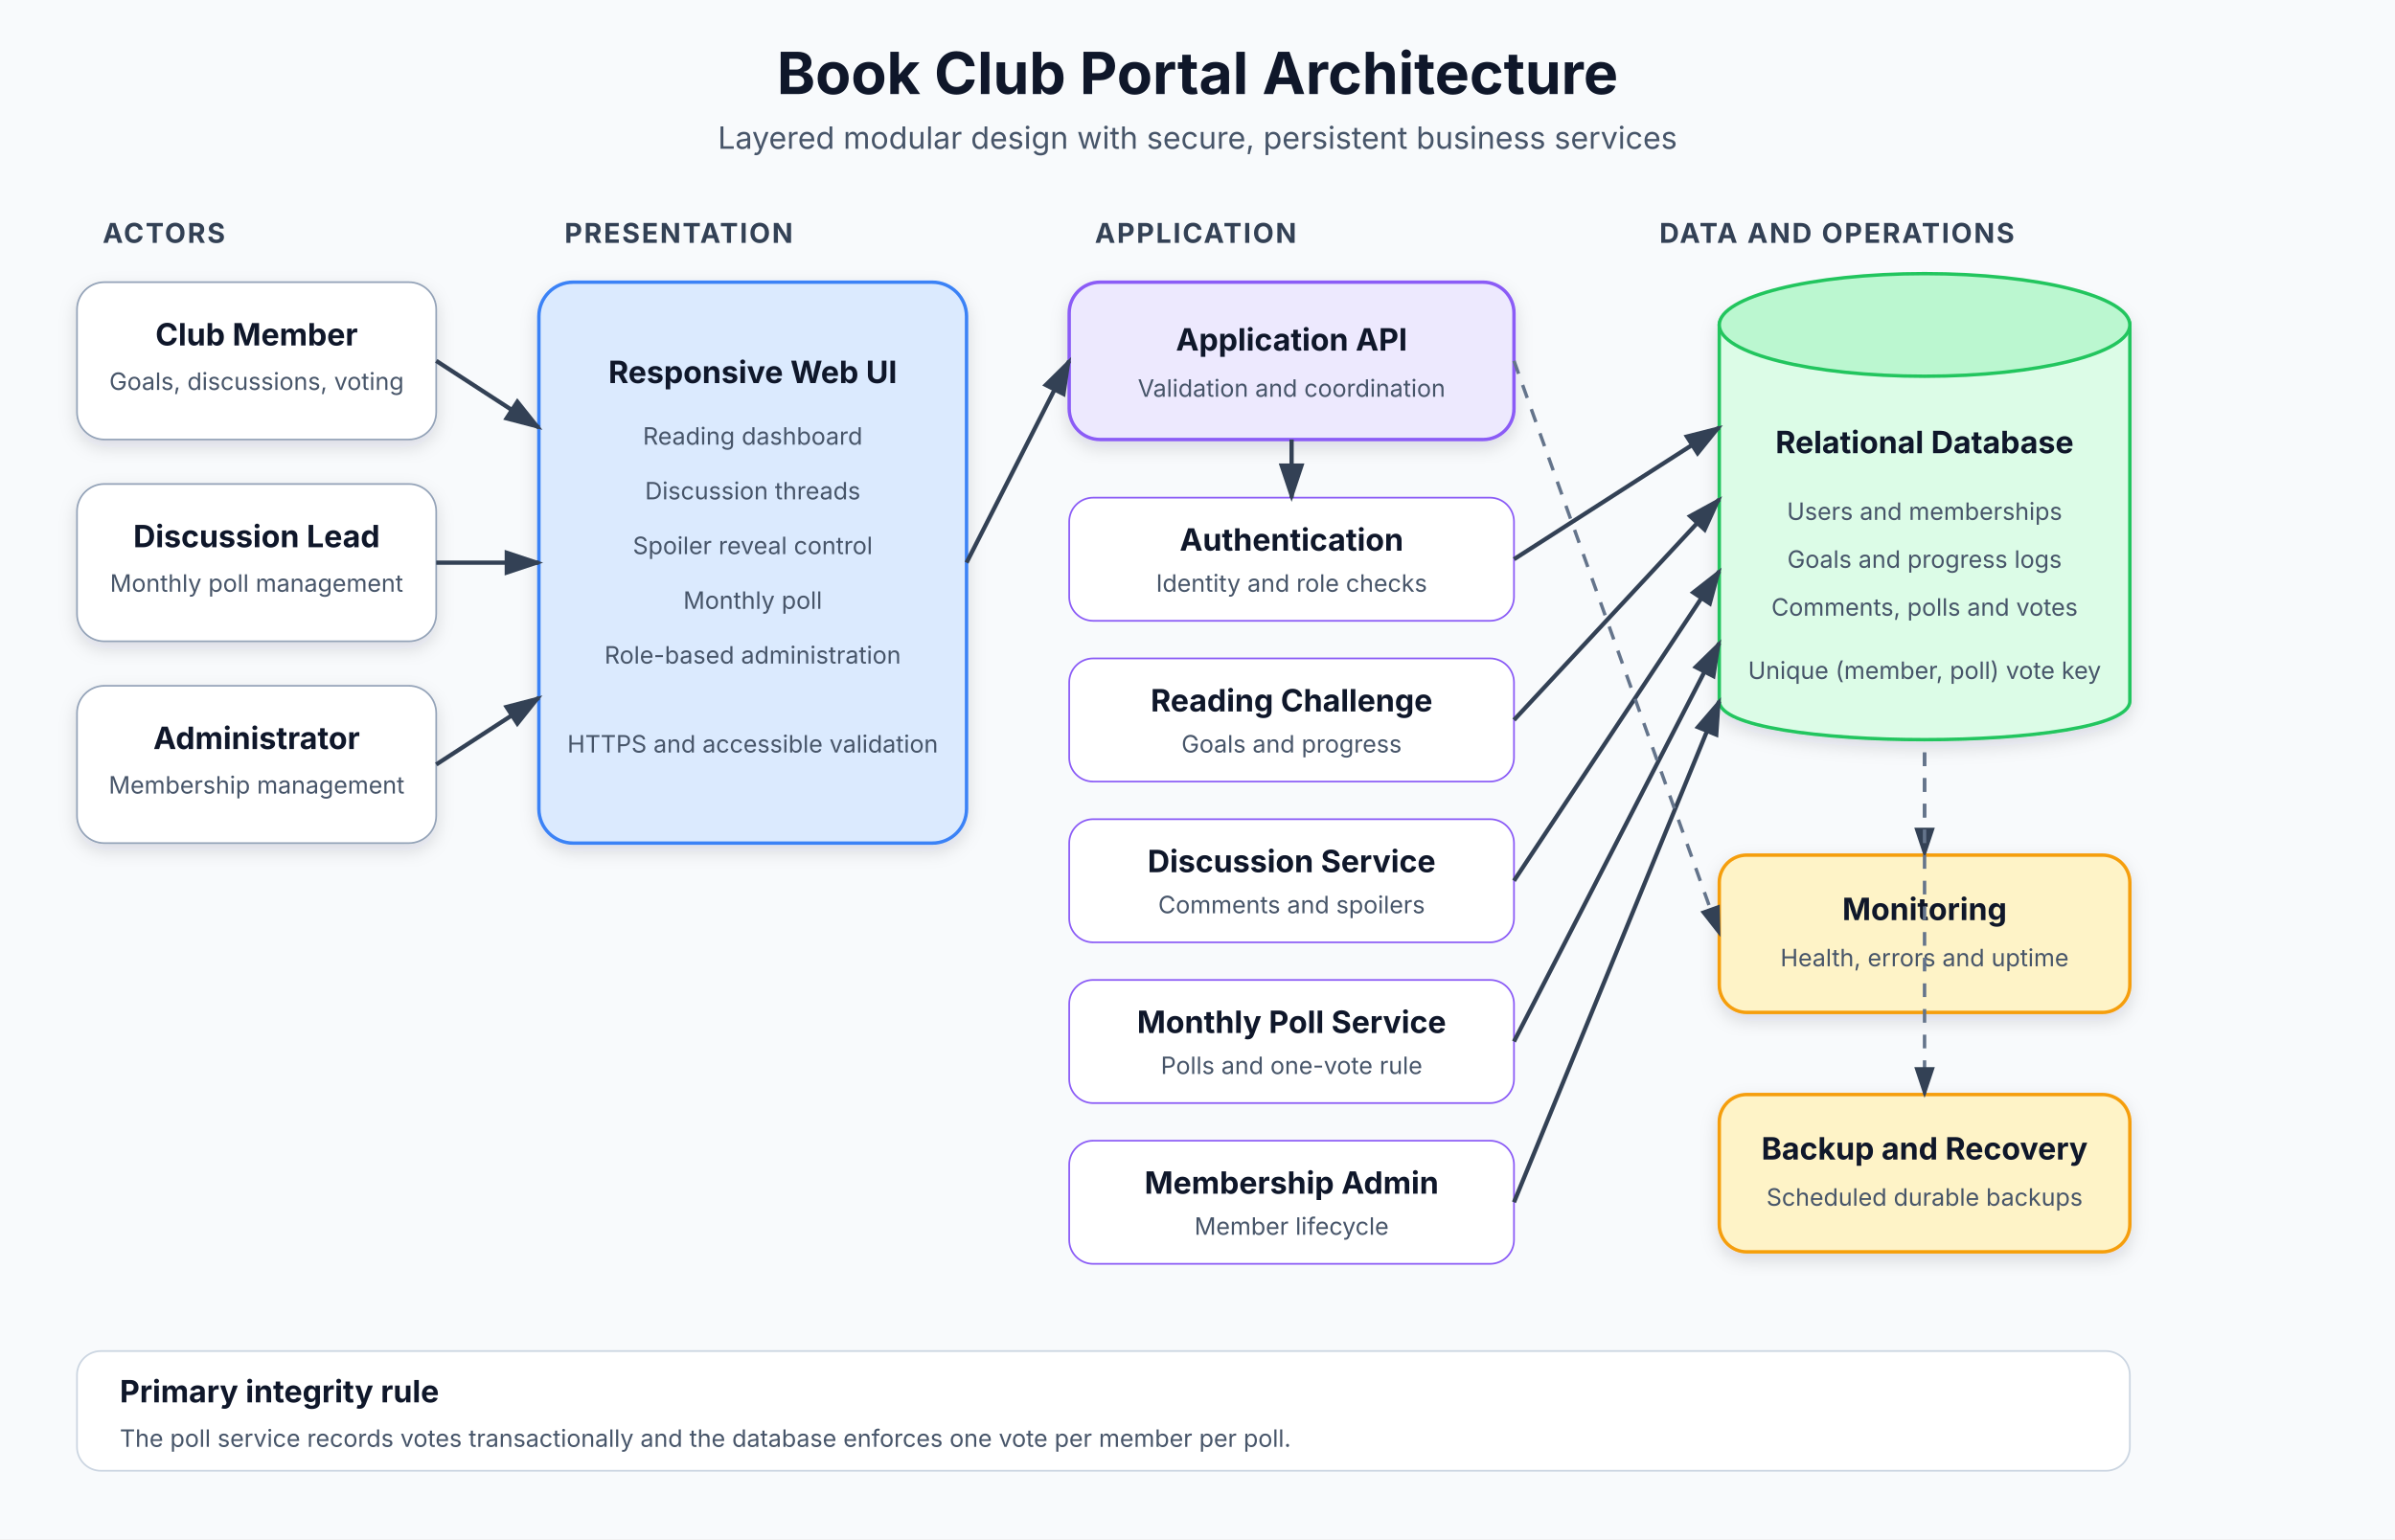
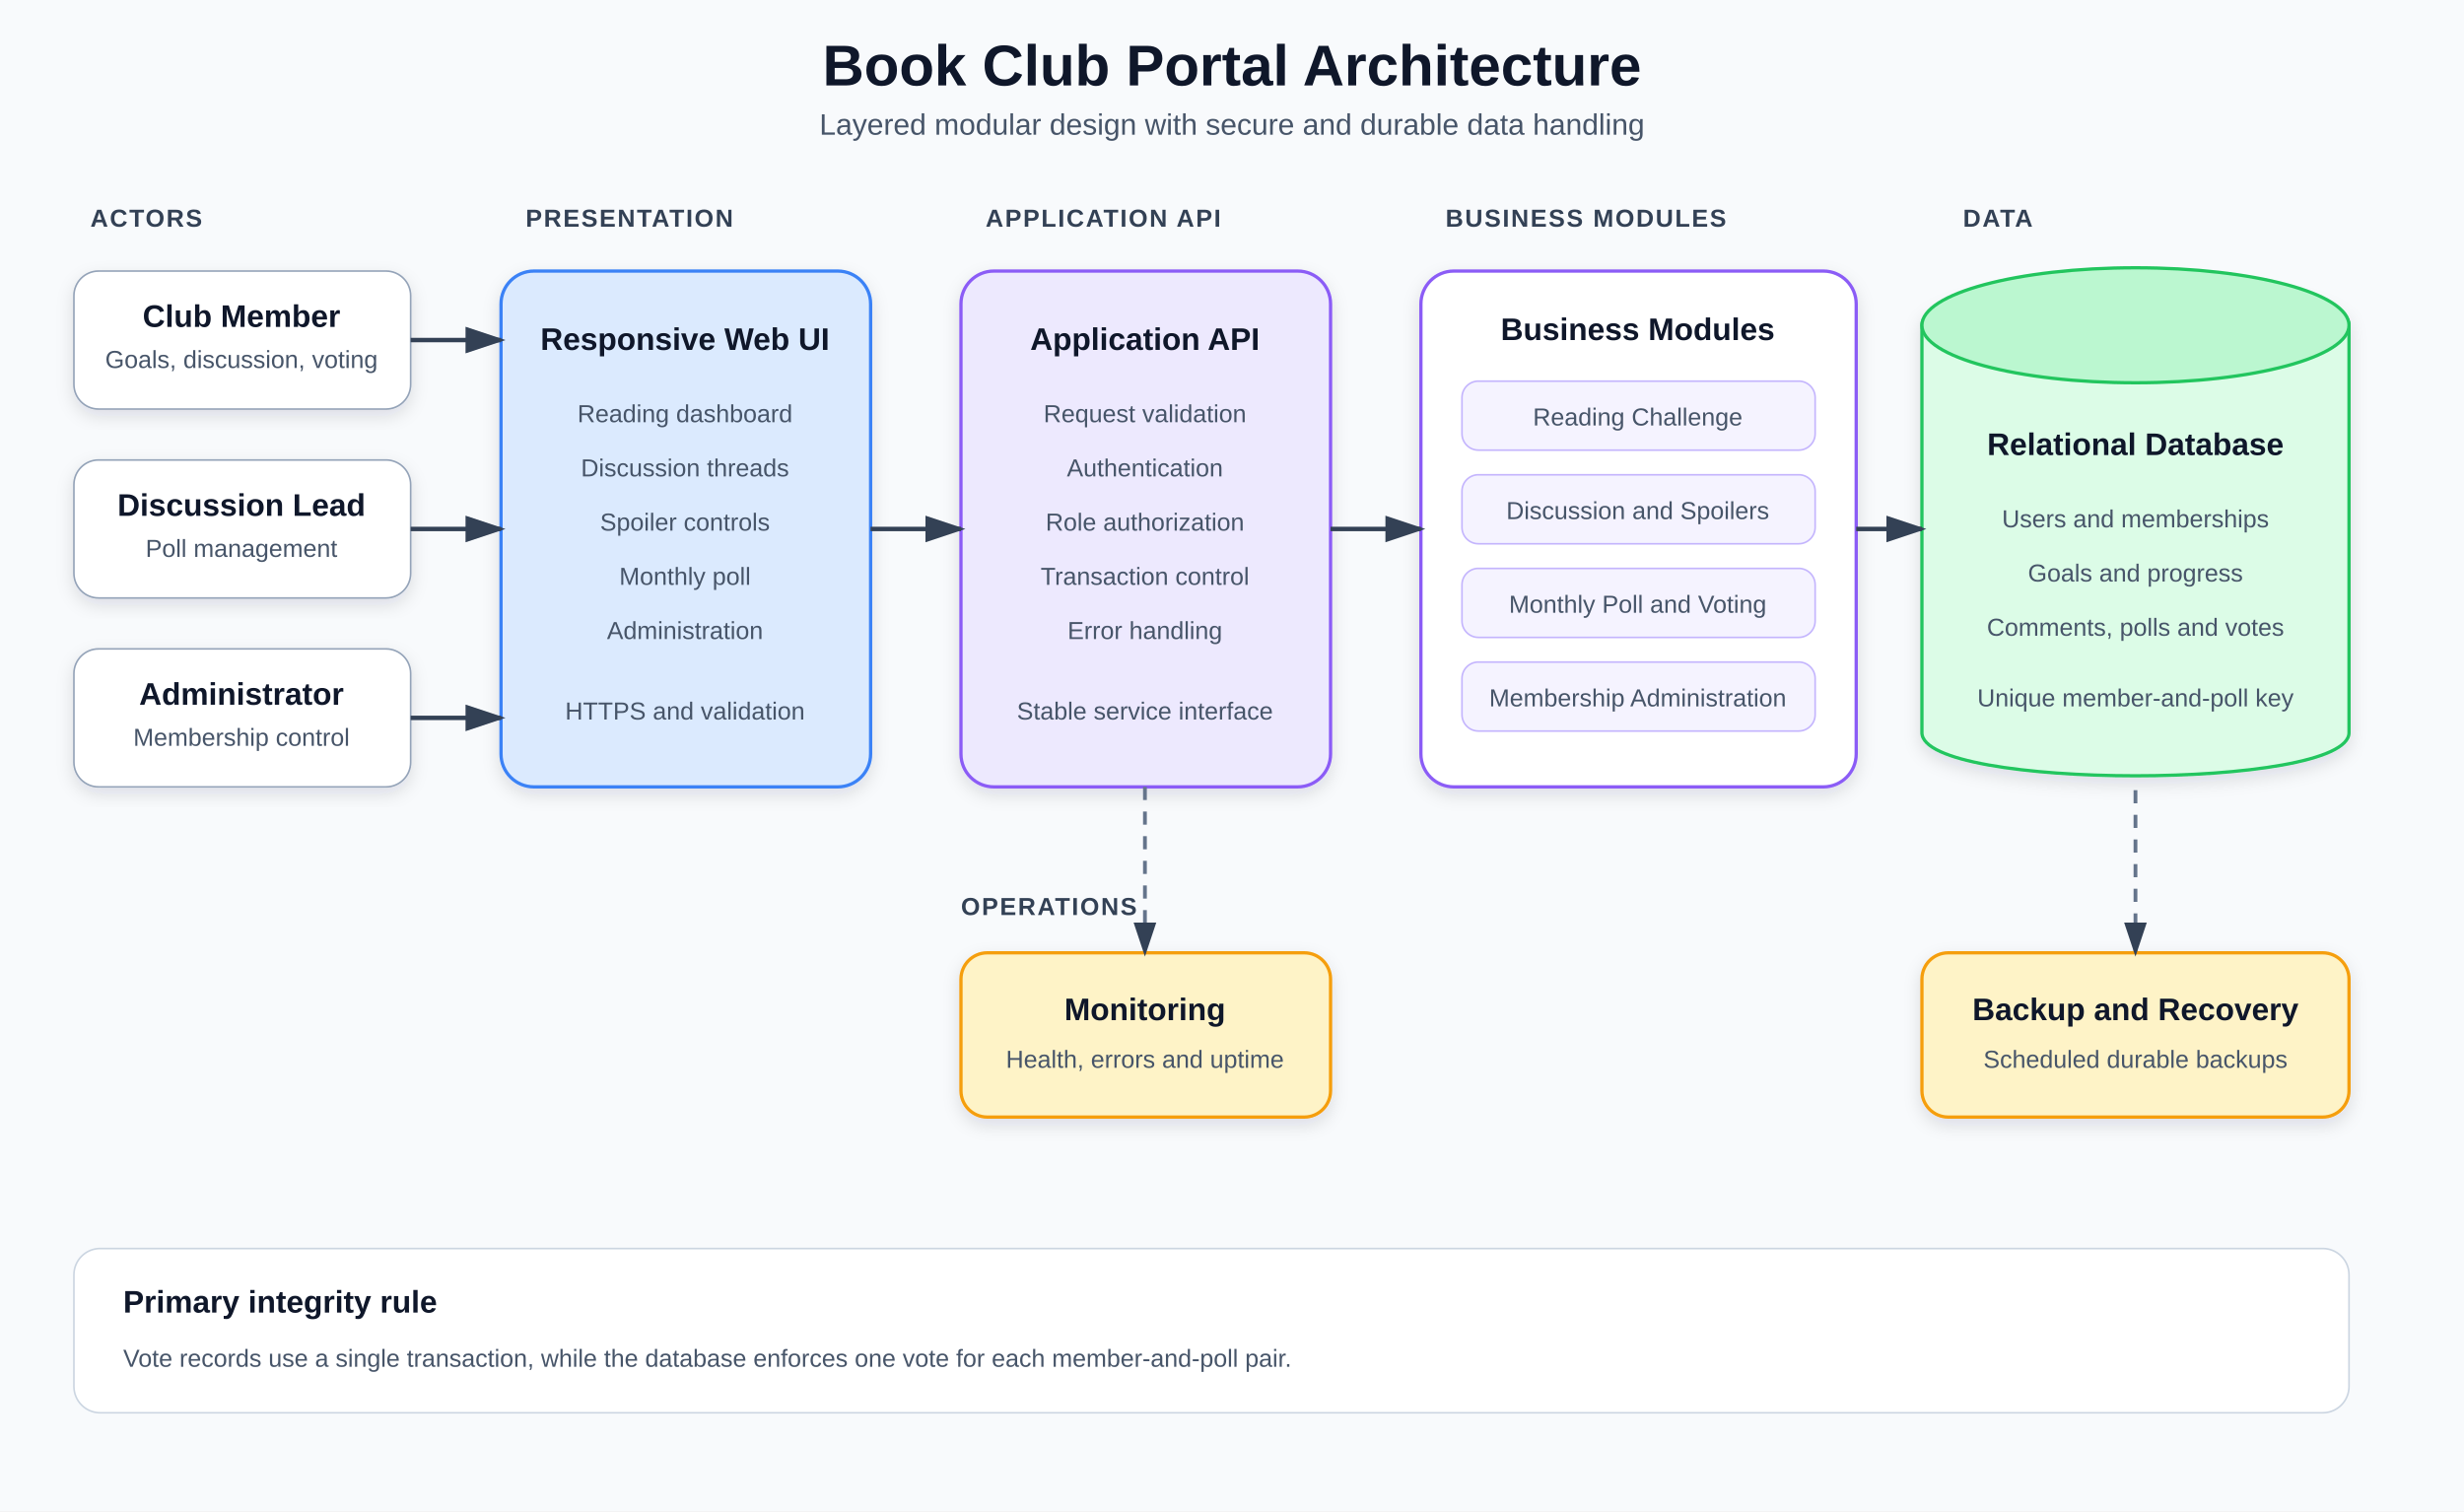
- <svg xmlns="http://www.w3.org/2000/svg" width="1400" height="900" viewBox="0 0 1400 900" role="img" aria-labelledby="title desc">
+ <svg xmlns="http://www.w3.org/2000/svg" width="1500" height="920" viewBox="0 0 1500 920" role="img" aria-labelledby="title desc">
  <defs>
    <marker id="arrow" markerWidth="10" markerHeight="10" refX="8" refY="3" orient="auto" markerUnits="strokeWidth">
      <path d="M0,0 L0,6 L9,3 z" fill="#334155" />
    </marker>
    <filter id="shadow" x="-15%" y="-15%" width="130%" height="130%">
-       <feDropShadow dx="0" dy="4" stdDeviation="5" flood-color="#0f172a" flood-opacity="0.13" />
+       <feDropShadow dx="0" dy="4" stdDeviation="5" flood-color="#0f172a" flood-opacity="0.12" />
    </filter>
    <style>
-       .title { font: 700 34px Inter, Arial, sans-serif; fill: #0f172a; }
-       .subtitle { font: 400 18px Inter, Arial, sans-serif; fill: #475569; }
-       .label { font: 700 18px Inter, Arial, sans-serif; fill: #0f172a; }
-       .small { font: 400 14px Inter, Arial, sans-serif; fill: #475569; }
-       .section { font: 700 16px Inter, Arial, sans-serif; fill: #334155; letter-spacing: 1px; }
-       .line { stroke: #334155; stroke-width: 2.5; fill: none; marker-end: url(#arrow); }
-       .dash { stroke: #64748b; stroke-width: 2; stroke-dasharray: 8 7; fill: none; marker-end: url(#arrow); }
+       .title { font: 700 35px Arial, sans-serif; fill: #0f172a; }
+       .subtitle { font: 400 18px Arial, sans-serif; fill: #475569; }
+       .heading { font: 700 19px Arial, sans-serif; fill: #0f172a; }
+       .body { font: 400 15px Arial, sans-serif; fill: #475569; }
+       .section { font: 700 15px Arial, sans-serif; fill: #334155; letter-spacing: 1px; }
+       .arrow { stroke: #334155; stroke-width: 2.7; fill: none; marker-end: url(#arrow); }
+       .dash { stroke: #64748b; stroke-width: 2.3; stroke-dasharray: 8 7; fill: none; marker-end: url(#arrow); }
    </style>
  </defs>
-   <rect width="1400" height="900" fill="#f8fafc" />
-   <text x="700" y="55" text-anchor="middle" class="title">Book Club Portal Architecture</text>
-   <text x="700" y="87" text-anchor="middle" class="subtitle">Layered modular design with secure, persistent business services</text>
-   <text x="60" y="142" class="section">ACTORS</text>
-   <rect x="45" y="165" width="210" height="92" rx="16" fill="#ffffff" stroke="#94a3b8" filter="url(#shadow)" />
-   <text x="150" y="202" text-anchor="middle" class="label">Club Member</text>
-   <text x="150" y="228" text-anchor="middle" class="small">Goals, discussions, voting</text>
-   <rect x="45" y="283" width="210" height="92" rx="16" fill="#ffffff" stroke="#94a3b8" filter="url(#shadow)" />
-   <text x="150" y="320" text-anchor="middle" class="label">Discussion Lead</text>
-   <text x="150" y="346" text-anchor="middle" class="small">Monthly poll management</text>
-   <rect x="45" y="401" width="210" height="92" rx="16" fill="#ffffff" stroke="#94a3b8" filter="url(#shadow)" />
-   <text x="150" y="438" text-anchor="middle" class="label">Administrator</text>
-   <text x="150" y="464" text-anchor="middle" class="small">Membership management</text>
-   <text x="330" y="142" class="section">PRESENTATION</text>
-   <rect x="315" y="165" width="250" height="328" rx="20" fill="#dbeafe" stroke="#3b82f6" stroke-width="2" filter="url(#shadow)" />
-   <text x="440" y="224" text-anchor="middle" class="label">Responsive Web UI</text>
-   <text x="440" y="260" text-anchor="middle" class="small">Reading dashboard</text>
-   <text x="440" y="292" text-anchor="middle" class="small">Discussion threads</text>
-   <text x="440" y="324" text-anchor="middle" class="small">Spoiler reveal control</text>
-   <text x="440" y="356" text-anchor="middle" class="small">Monthly poll</text>
-   <text x="440" y="388" text-anchor="middle" class="small">Role-based administration</text>
-   <text x="440" y="440" text-anchor="middle" class="small">HTTPS and accessible validation</text>
-   <text x="640" y="142" class="section">APPLICATION</text>
-   <rect x="625" y="165" width="260" height="92" rx="18" fill="#ede9fe" stroke="#8b5cf6" stroke-width="2" filter="url(#shadow)" />
-   <text x="755" y="205" text-anchor="middle" class="label">Application API</text>
-   <text x="755" y="232" text-anchor="middle" class="small">Validation and coordination</text>
-   <rect x="625" y="291" width="260" height="72" rx="14" fill="#ffffff" stroke="#8b5cf6" />
-   <text x="755" y="322" text-anchor="middle" class="label">Authentication</text>
-   <text x="755" y="346" text-anchor="middle" class="small">Identity and role checks</text>
-   <rect x="625" y="385" width="260" height="72" rx="14" fill="#ffffff" stroke="#8b5cf6" />
-   <text x="755" y="416" text-anchor="middle" class="label">Reading Challenge</text>
-   <text x="755" y="440" text-anchor="middle" class="small">Goals and progress</text>
-   <rect x="625" y="479" width="260" height="72" rx="14" fill="#ffffff" stroke="#8b5cf6" />
-   <text x="755" y="510" text-anchor="middle" class="label">Discussion Service</text>
-   <text x="755" y="534" text-anchor="middle" class="small">Comments and spoilers</text>
-   <rect x="625" y="573" width="260" height="72" rx="14" fill="#ffffff" stroke="#8b5cf6" />
-   <text x="755" y="604" text-anchor="middle" class="label">Monthly Poll Service</text>
-   <text x="755" y="628" text-anchor="middle" class="small">Polls and one-vote rule</text>
-   <rect x="625" y="667" width="260" height="72" rx="14" fill="#ffffff" stroke="#8b5cf6" />
-   <text x="755" y="698" text-anchor="middle" class="label">Membership Admin</text>
-   <text x="755" y="722" text-anchor="middle" class="small">Member lifecycle</text>
-   <text x="970" y="142" class="section">DATA AND OPERATIONS</text>
-   <path d="M1005 190 C1005 160, 1245 160, 1245 190 L1245 410 C1245 440, 1005 440, 1005 410 Z" fill="#dcfce7" stroke="#22c55e" stroke-width="2" filter="url(#shadow)" />
-   <ellipse cx="1125" cy="190" rx="120" ry="30" fill="#bbf7d0" stroke="#22c55e" stroke-width="2" />
-   <text x="1125" y="265" text-anchor="middle" class="label">Relational Database</text>
-   <text x="1125" y="304" text-anchor="middle" class="small">Users and memberships</text>
-   <text x="1125" y="332" text-anchor="middle" class="small">Goals and progress logs</text>
-   <text x="1125" y="360" text-anchor="middle" class="small">Comments, polls and votes</text>
-   <text x="1125" y="397" text-anchor="middle" class="small">Unique (member, poll) vote key</text>
-   <rect x="1005" y="500" width="240" height="92" rx="16" fill="#fef3c7" stroke="#f59e0b" stroke-width="2" filter="url(#shadow)" />
-   <text x="1125" y="538" text-anchor="middle" class="label">Monitoring</text>
-   <text x="1125" y="565" text-anchor="middle" class="small">Health, errors and uptime</text>
-   <rect x="1005" y="640" width="240" height="92" rx="16" fill="#fef3c7" stroke="#f59e0b" stroke-width="2" filter="url(#shadow)" />
-   <text x="1125" y="678" text-anchor="middle" class="label">Backup and Recovery</text>
-   <text x="1125" y="705" text-anchor="middle" class="small">Scheduled durable backups</text>
-   <path d="M255 211 L315 250" class="line" />
-   <path d="M255 329 L315 329" class="line" />
-   <path d="M255 447 L315 408" class="line" />
-   <path d="M565 329 L625 211" class="line" />
-   <path d="M755 257 L755 291" class="line" />
-   <path d="M885 327 L1005 250" class="line" />
-   <path d="M885 421 L1005 292" class="line" />
-   <path d="M885 515 L1005 334" class="line" />
-   <path d="M885 609 L1005 376" class="line" />
-   <path d="M885 703 L1005 410" class="line" />
-   <path d="M885 211 L1005 546" class="dash" />
-   <path d="M1125 440 L1125 500" class="dash" />
-   <path d="M1125 440 L1125 640" class="dash" />
-   <rect x="45" y="790" width="1200" height="70" rx="14" fill="#ffffff" stroke="#cbd5e1" />
-   <text x="70" y="820" class="label">Primary integrity rule</text>
-   <text x="70" y="846" class="small">The poll service records votes transactionally and the database enforces one vote per member per poll.</text>
+   <rect width="1500" height="920" fill="#f8fafc" />
+   <text x="750" y="52" text-anchor="middle" class="title">Book Club Portal Architecture</text>
+   <text x="750" y="82" text-anchor="middle" class="subtitle">Layered modular design with secure and durable data handling</text>
+   <text x="55" y="138" class="section">ACTORS</text>
+   <rect x="45" y="165" width="205" height="84" rx="15" fill="#ffffff" stroke="#94a3b8" filter="url(#shadow)" />
+   <text x="147" y="199" text-anchor="middle" class="heading">Club Member</text>
+   <text x="147" y="224" text-anchor="middle" class="body">Goals, discussion, voting</text>
+   <rect x="45" y="280" width="205" height="84" rx="15" fill="#ffffff" stroke="#94a3b8" filter="url(#shadow)" />
+   <text x="147" y="314" text-anchor="middle" class="heading">Discussion Lead</text>
+   <text x="147" y="339" text-anchor="middle" class="body">Poll management</text>
+   <rect x="45" y="395" width="205" height="84" rx="15" fill="#ffffff" stroke="#94a3b8" filter="url(#shadow)" />
+   <text x="147" y="429" text-anchor="middle" class="heading">Administrator</text>
+   <text x="147" y="454" text-anchor="middle" class="body">Membership control</text>
+   <text x="320" y="138" class="section">PRESENTATION</text>
+   <rect x="305" y="165" width="225" height="314" rx="20" fill="#dbeafe" stroke="#3b82f6" stroke-width="2" filter="url(#shadow)" />
+   <text x="417" y="213" text-anchor="middle" class="heading">Responsive Web UI</text>
+   <text x="417" y="257" text-anchor="middle" class="body">Reading dashboard</text>
+   <text x="417" y="290" text-anchor="middle" class="body">Discussion threads</text>
+   <text x="417" y="323" text-anchor="middle" class="body">Spoiler controls</text>
+   <text x="417" y="356" text-anchor="middle" class="body">Monthly poll</text>
+   <text x="417" y="389" text-anchor="middle" class="body">Administration</text>
+   <text x="417" y="438" text-anchor="middle" class="body">HTTPS and validation</text>
+   <text x="600" y="138" class="section">APPLICATION API</text>
+   <rect x="585" y="165" width="225" height="314" rx="20" fill="#ede9fe" stroke="#8b5cf6" stroke-width="2" filter="url(#shadow)" />
+   <text x="697" y="213" text-anchor="middle" class="heading">Application API</text>
+   <text x="697" y="257" text-anchor="middle" class="body">Request validation</text>
+   <text x="697" y="290" text-anchor="middle" class="body">Authentication</text>
+   <text x="697" y="323" text-anchor="middle" class="body">Role authorization</text>
+   <text x="697" y="356" text-anchor="middle" class="body">Transaction control</text>
+   <text x="697" y="389" text-anchor="middle" class="body">Error handling</text>
+   <text x="697" y="438" text-anchor="middle" class="body">Stable service interface</text>
+   <text x="880" y="138" class="section">BUSINESS MODULES</text>
+   <rect x="865" y="165" width="265" height="314" rx="20" fill="#ffffff" stroke="#8b5cf6" stroke-width="2" filter="url(#shadow)" />
+   <text x="997" y="207" text-anchor="middle" class="heading">Business Modules</text>
+   <rect x="890" y="232" width="215" height="42" rx="10" fill="#f5f3ff" stroke="#c4b5fd" />
+   <text x="997" y="259" text-anchor="middle" class="body">Reading Challenge</text>
+   <rect x="890" y="289" width="215" height="42" rx="10" fill="#f5f3ff" stroke="#c4b5fd" />
+   <text x="997" y="316" text-anchor="middle" class="body">Discussion and Spoilers</text>
+   <rect x="890" y="346" width="215" height="42" rx="10" fill="#f5f3ff" stroke="#c4b5fd" />
+   <text x="997" y="373" text-anchor="middle" class="body">Monthly Poll and Voting</text>
+   <rect x="890" y="403" width="215" height="42" rx="10" fill="#f5f3ff" stroke="#c4b5fd" />
+   <text x="997" y="430" text-anchor="middle" class="body">Membership Administration</text>
+   <text x="1195" y="138" class="section">DATA</text>
+   <path d="M1170 198 C1170 163, 1430 163, 1430 198 L1430 446 C1430 481, 1170 481, 1170 446 Z" fill="#dcfce7" stroke="#22c55e" stroke-width="2" filter="url(#shadow)" />
+   <ellipse cx="1300" cy="198" rx="130" ry="35" fill="#bbf7d0" stroke="#22c55e" stroke-width="2" />
+   <text x="1300" y="277" text-anchor="middle" class="heading">Relational Database</text>
+   <text x="1300" y="321" text-anchor="middle" class="body">Users and memberships</text>
+   <text x="1300" y="354" text-anchor="middle" class="body">Goals and progress</text>
+   <text x="1300" y="387" text-anchor="middle" class="body">Comments, polls and votes</text>
+   <text x="1300" y="430" text-anchor="middle" class="body">Unique member-and-poll key</text>
+   <path d="M250 207 H305" class="arrow" />
+   <path d="M250 322 H305" class="arrow" />
+   <path d="M250 437 H305" class="arrow" />
+   <path d="M530 322 H585" class="arrow" />
+   <path d="M810 322 H865" class="arrow" />
+   <path d="M1130 322 H1170" class="arrow" />
+   <text x="585" y="557" class="section">OPERATIONS</text>
+   <rect x="585" y="580" width="225" height="100" rx="16" fill="#fef3c7" stroke="#f59e0b" stroke-width="2" filter="url(#shadow)" />
+   <text x="697" y="621" text-anchor="middle" class="heading">Monitoring</text>
+   <text x="697" y="650" text-anchor="middle" class="body">Health, errors and uptime</text>
+   <rect x="1170" y="580" width="260" height="100" rx="16" fill="#fef3c7" stroke="#f59e0b" stroke-width="2" filter="url(#shadow)" />
+   <text x="1300" y="621" text-anchor="middle" class="heading">Backup and Recovery</text>
+   <text x="1300" y="650" text-anchor="middle" class="body">Scheduled durable backups</text>
+   <path d="M697 479 V580" class="dash" />
+   <path d="M1300 481 V580" class="dash" />
+   <rect x="45" y="760" width="1385" height="100" rx="16" fill="#ffffff" stroke="#cbd5e1" />
+   <text x="75" y="799" class="heading">Primary integrity rule</text>
+   <text x="75" y="832" class="body">Vote records use a single transaction, while the database enforces one vote for each member-and-poll pair.</text>
</svg>
